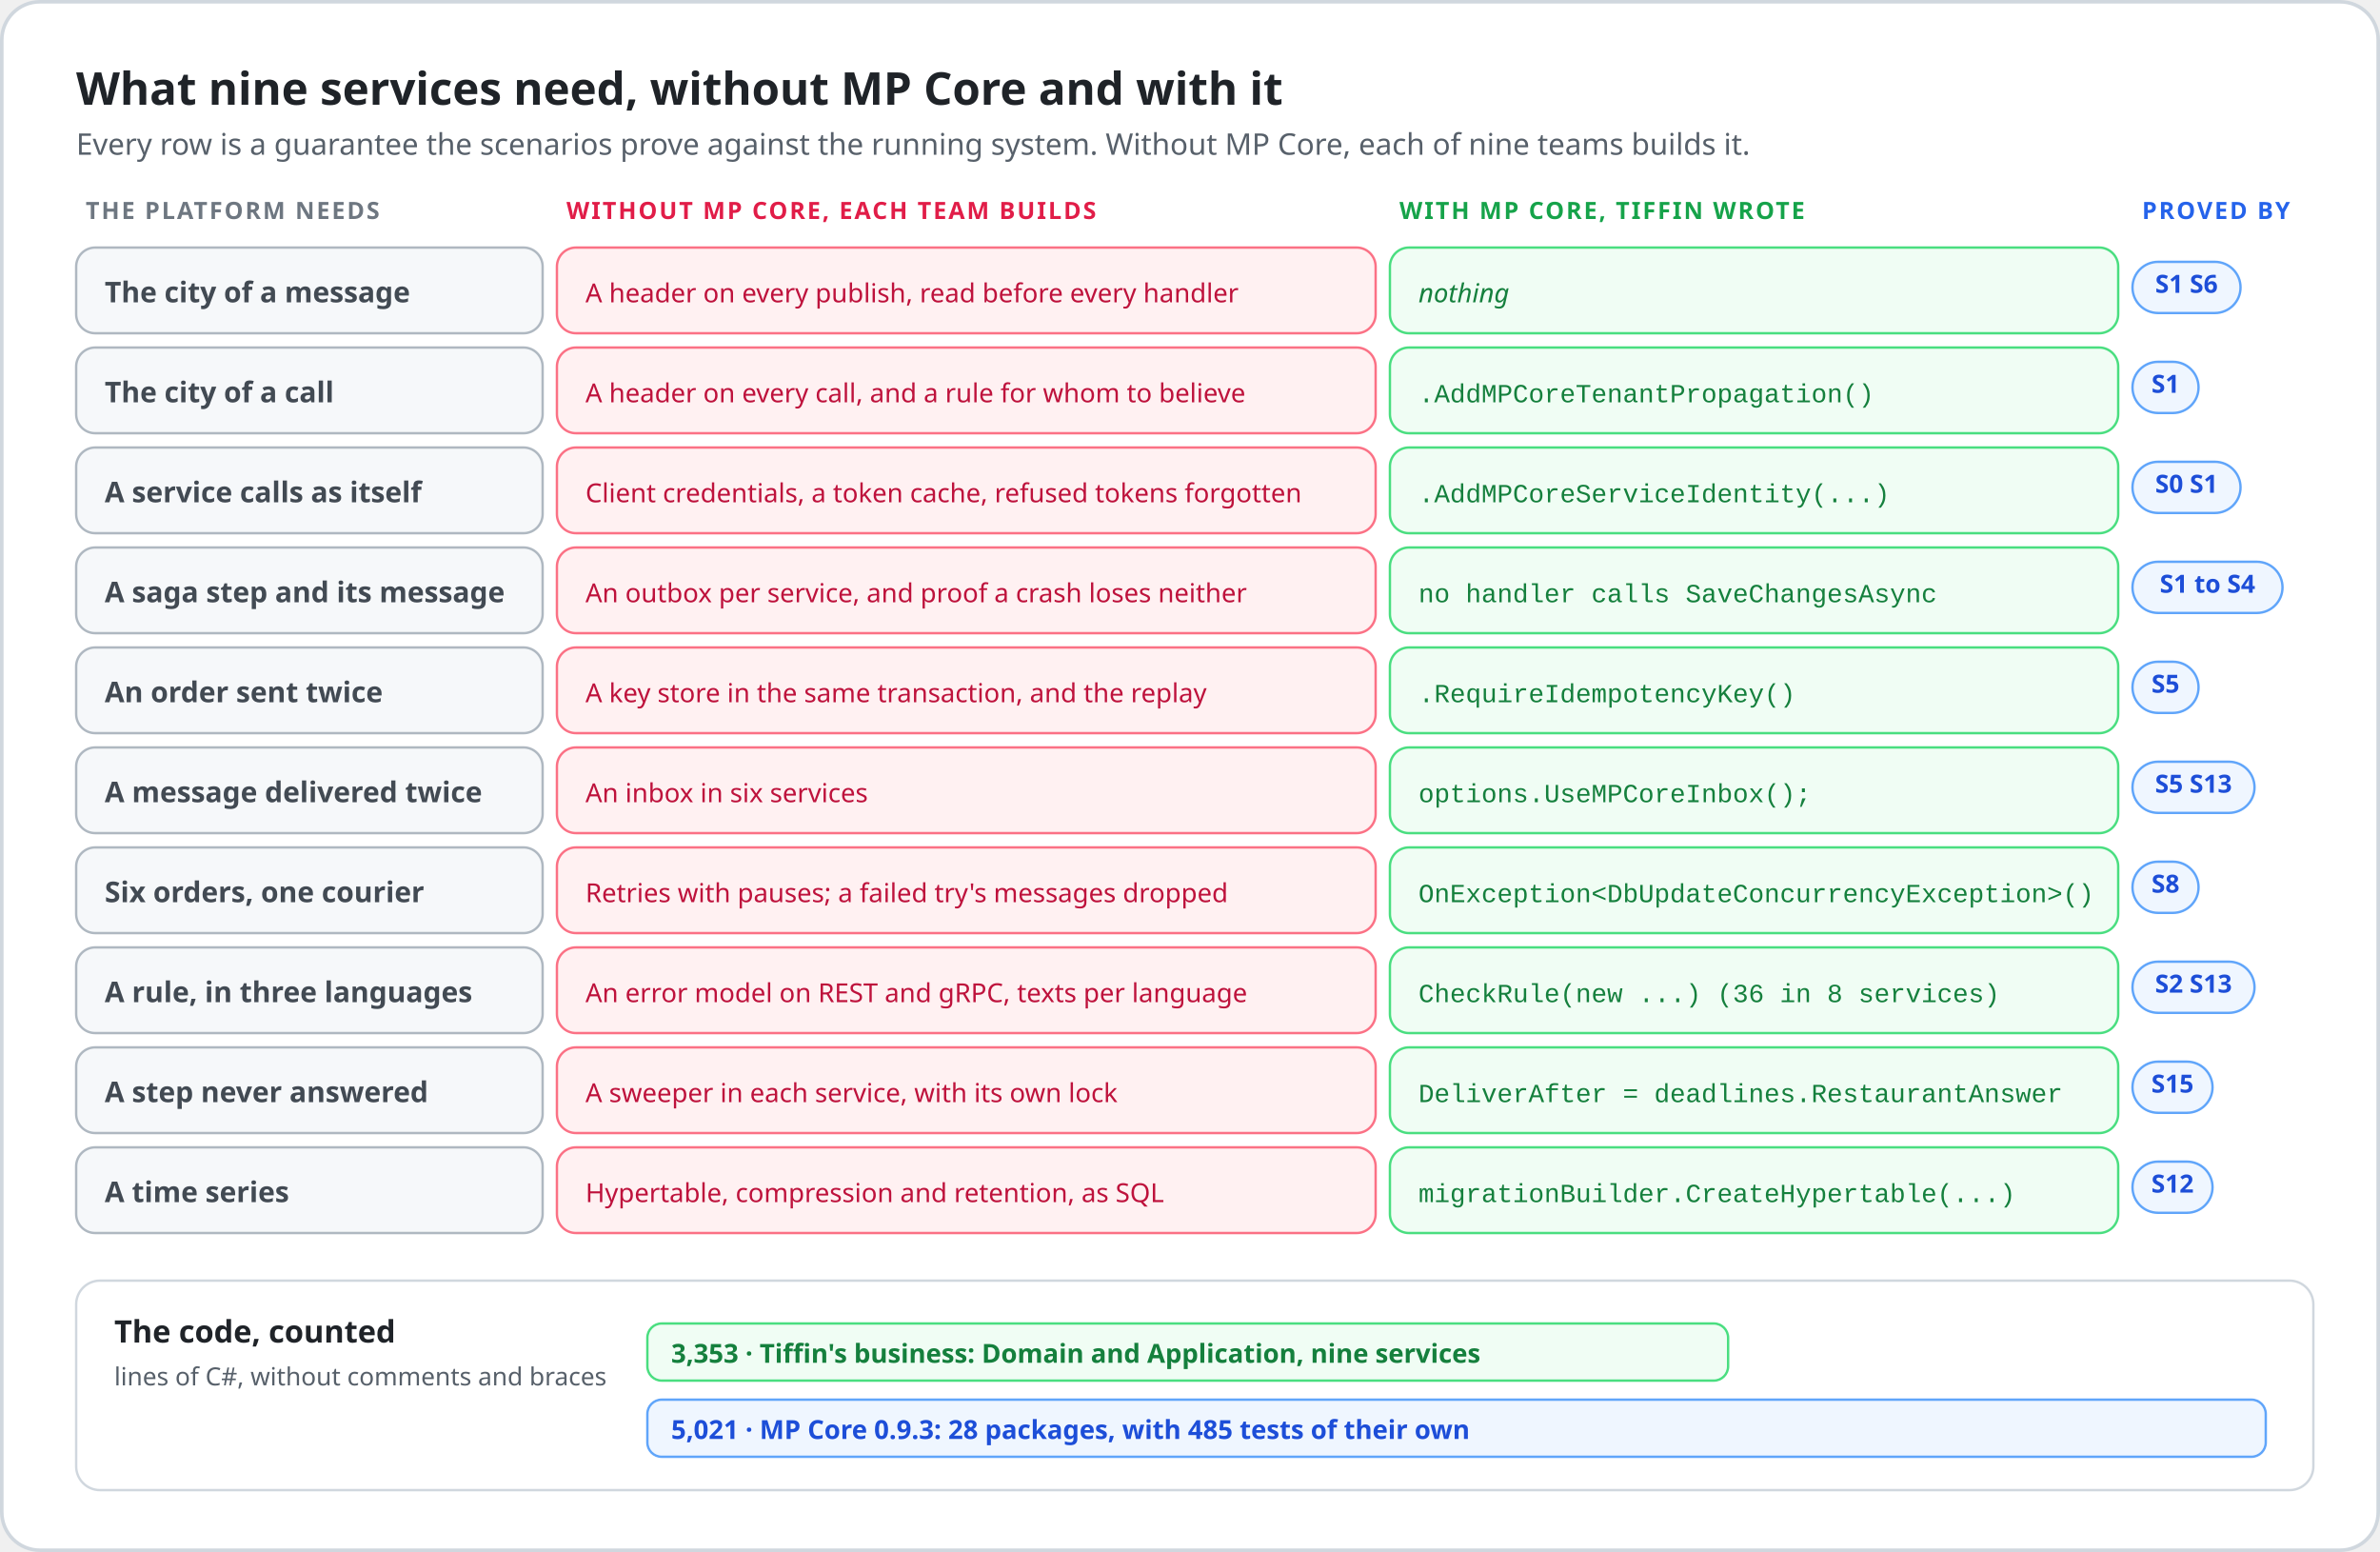
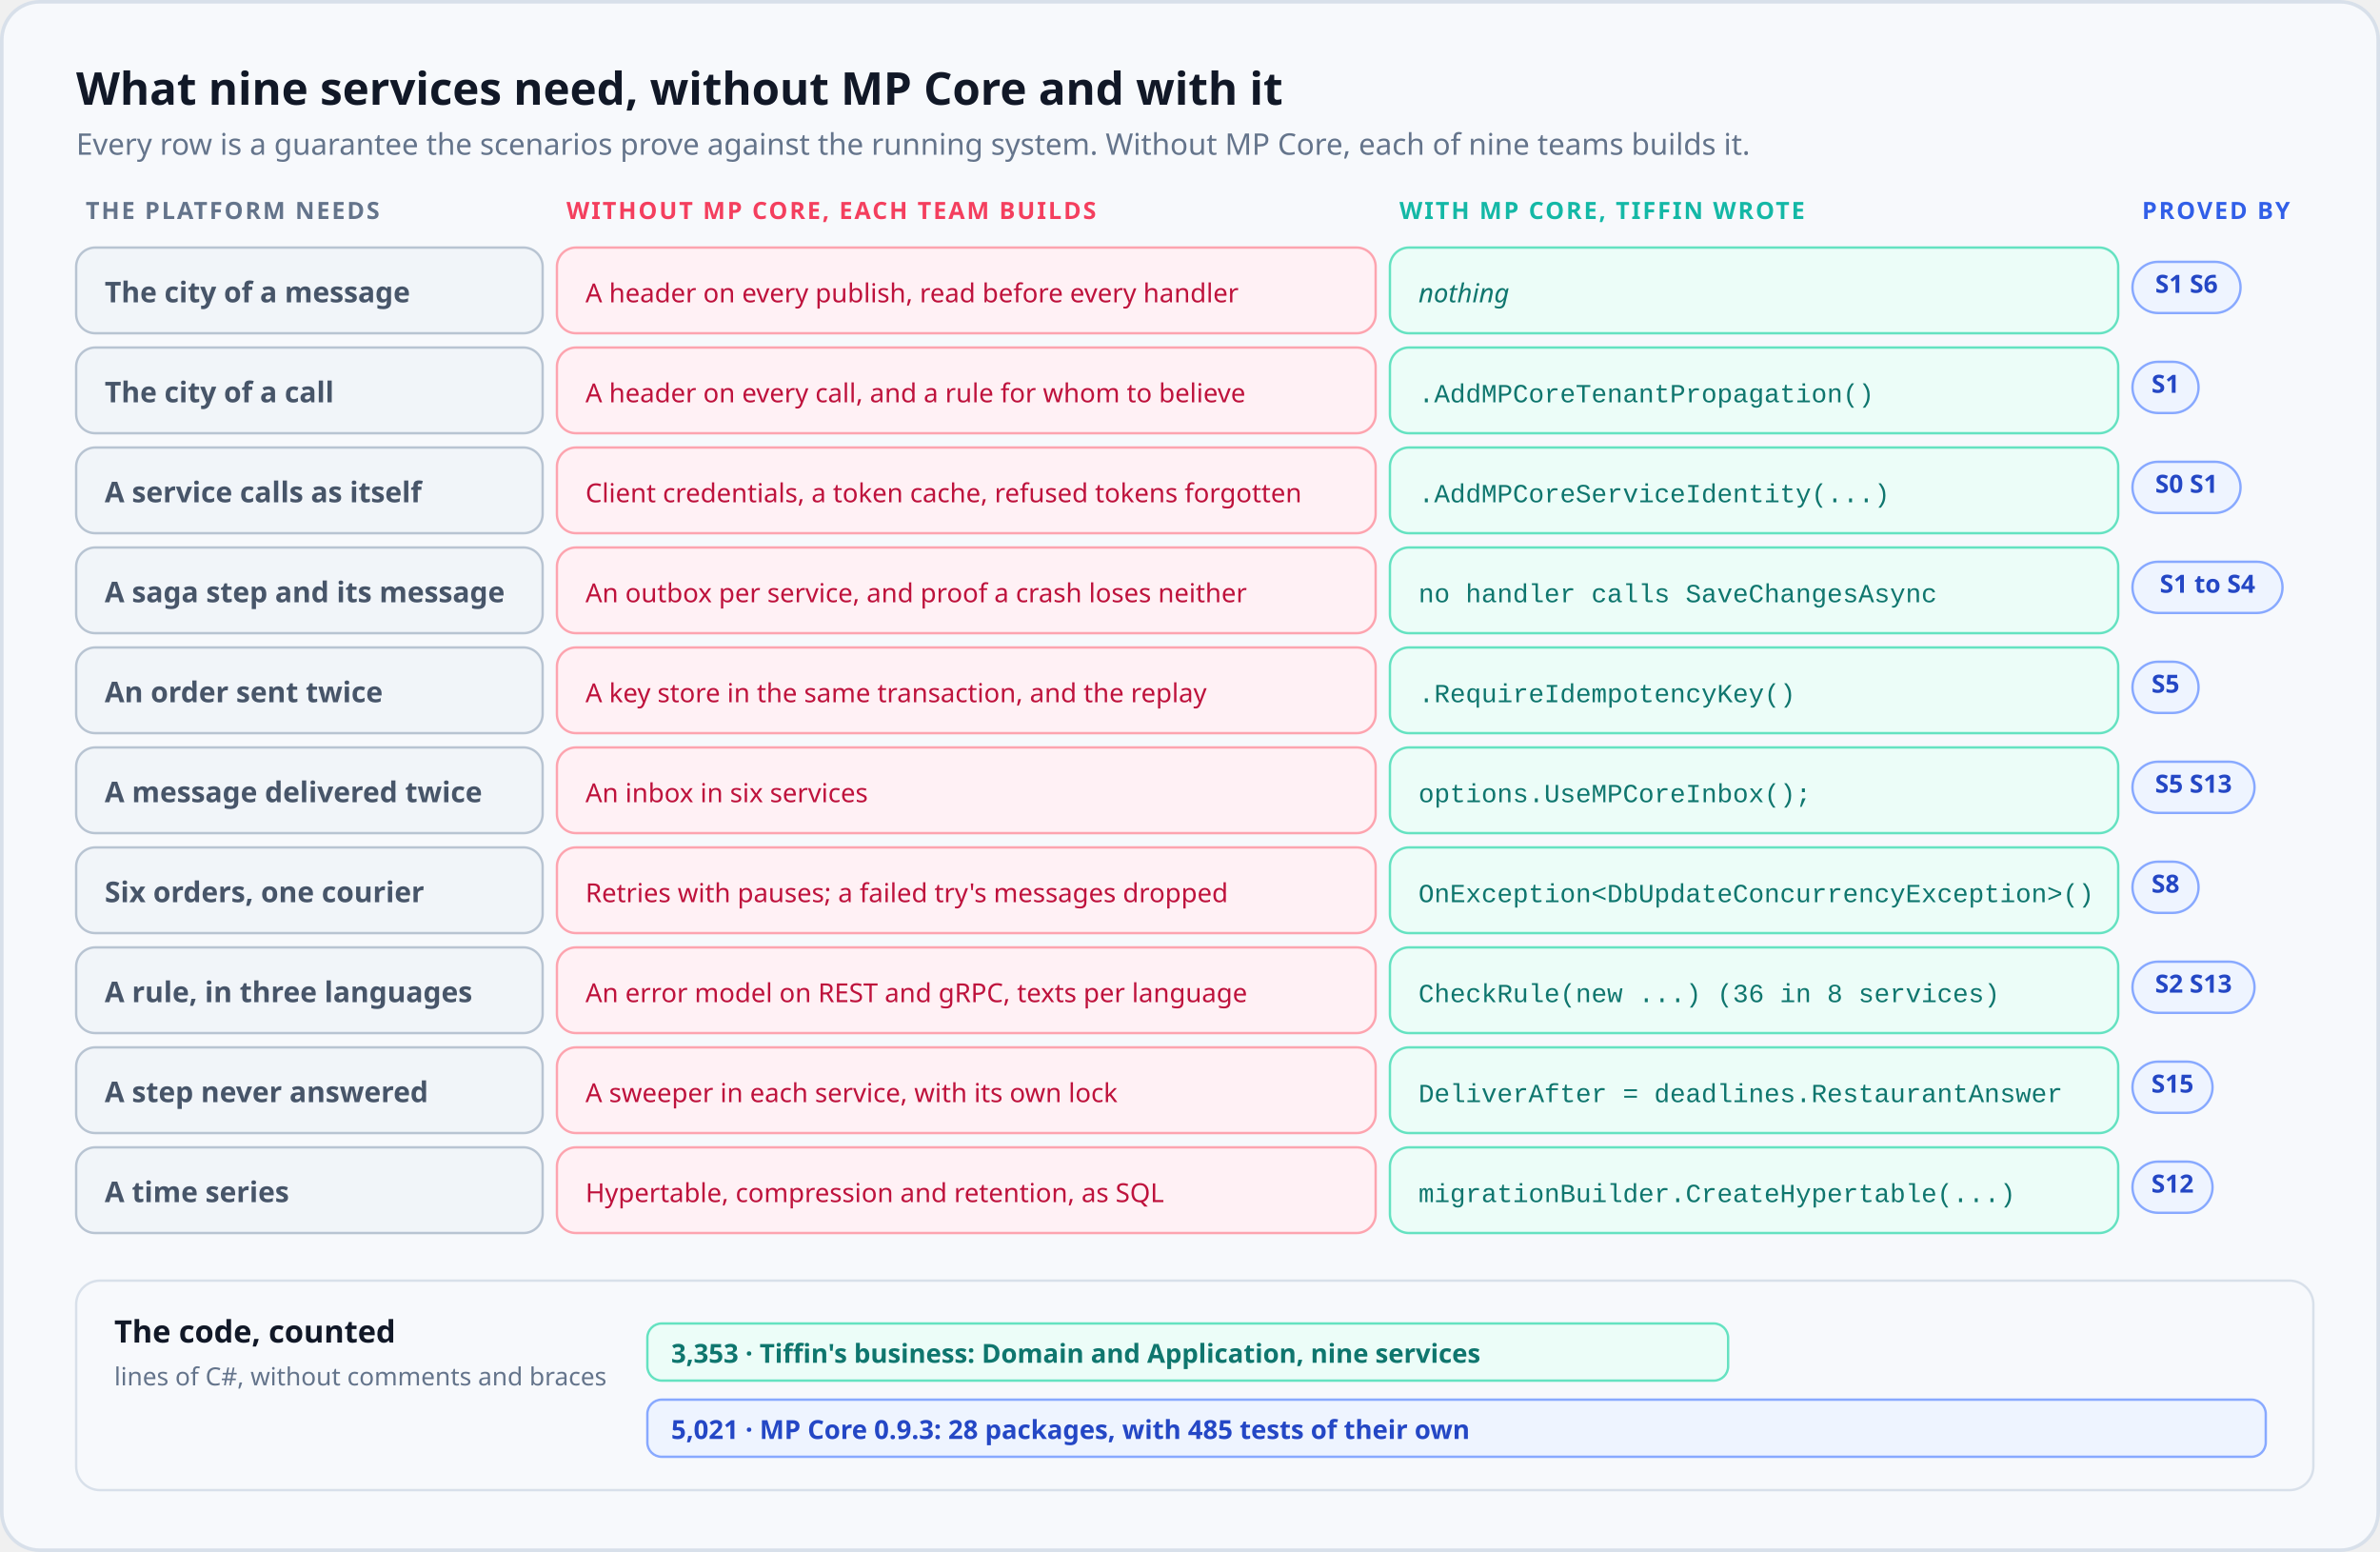
<svg xmlns="http://www.w3.org/2000/svg" viewBox="0 0 1000 652" width="1000" height="652" role="img" aria-label="What nine services need without MP Core and with it: the guarantees, the code Tiffin wrote, and the scenario that proves each">
  <defs>
    <filter id="shadow" x="-10%" y="-10%" width="120%" height="130%">
-       <feDropShadow dx="0" dy="2" stdDeviation="3" flood-color="#1f2328" flood-opacity="0.06" />
+       <feDropShadow dx="0" dy="2" stdDeviation="3" flood-color="#0f172a" flood-opacity="0.07" />
    </filter>
  </defs>
-   <rect x="0.75" y="0.75" width="998.5" height="650.5" rx="16" fill="#ffffff" stroke="#d0d7de" stroke-width="1.5" />
-   <text x="32" y="44" font-family="-apple-system, BlinkMacSystemFont, 'Segoe UI', 'Noto Sans', Helvetica, Arial, sans-serif" font-size="19" font-weight="700" fill="#1f2328" text-anchor="start">What nine services need, without MP Core and with it</text>
-   <text x="32" y="65" font-family="-apple-system, BlinkMacSystemFont, 'Segoe UI', 'Noto Sans', Helvetica, Arial, sans-serif" font-size="12.5" font-weight="400" fill="#57606a" text-anchor="start">Every row is a guarantee the scenarios prove against the running system. Without MP Core, each of nine teams builds it.</text>
-   <text x="36" y="92" font-family="-apple-system, BlinkMacSystemFont, 'Segoe UI', 'Noto Sans', Helvetica, Arial, sans-serif" font-size="10" font-weight="700" fill="#6e7781" text-anchor="start" letter-spacing="0.8">THE PLATFORM NEEDS</text>
-   <text x="238" y="92" font-family="-apple-system, BlinkMacSystemFont, 'Segoe UI', 'Noto Sans', Helvetica, Arial, sans-serif" font-size="10" font-weight="700" fill="#e11d48" text-anchor="start" letter-spacing="0.8">WITHOUT MP CORE, EACH TEAM BUILDS</text>
-   <text x="588" y="92" font-family="-apple-system, BlinkMacSystemFont, 'Segoe UI', 'Noto Sans', Helvetica, Arial, sans-serif" font-size="10" font-weight="700" fill="#16a34a" text-anchor="start" letter-spacing="0.8">WITH MP CORE, TIFFIN WROTE</text>
-   <text x="900" y="92" font-family="-apple-system, BlinkMacSystemFont, 'Segoe UI', 'Noto Sans', Helvetica, Arial, sans-serif" font-size="10" font-weight="700" fill="#2563eb" text-anchor="start" letter-spacing="0.8">PROVED BY</text>
-   <rect x="32" y="104" width="196" height="36" rx="8" fill="#f6f8fa" stroke="#afb8c1" stroke-width="1" />
-   <text x="44" y="127" font-family="-apple-system, BlinkMacSystemFont, 'Segoe UI', 'Noto Sans', Helvetica, Arial, sans-serif" font-size="12" font-weight="700" fill="#424a53" text-anchor="start">The city of a message</text>
-   <rect x="234" y="104" width="344" height="36" rx="8" fill="#fff1f2" stroke="#fb7185" stroke-width="1" />
+   <rect x="0.75" y="0.75" width="998.5" height="650.5" rx="16" fill="#f7f9fc" stroke="#d8e0ea" stroke-width="1.5" />
+   <text x="32" y="44" font-family="-apple-system, BlinkMacSystemFont, 'Segoe UI', 'Noto Sans', Helvetica, Arial, sans-serif" font-size="19" font-weight="700" fill="#111827" text-anchor="start">What nine services need, without MP Core and with it</text>
+   <text x="32" y="65" font-family="-apple-system, BlinkMacSystemFont, 'Segoe UI', 'Noto Sans', Helvetica, Arial, sans-serif" font-size="12.5" font-weight="400" fill="#64748b" text-anchor="start">Every row is a guarantee the scenarios prove against the running system. Without MP Core, each of nine teams builds it.</text>
+   <text x="36" y="92" font-family="-apple-system, BlinkMacSystemFont, 'Segoe UI', 'Noto Sans', Helvetica, Arial, sans-serif" font-size="10" font-weight="700" fill="#64748b" text-anchor="start" letter-spacing="0.8">THE PLATFORM NEEDS</text>
+   <text x="238" y="92" font-family="-apple-system, BlinkMacSystemFont, 'Segoe UI', 'Noto Sans', Helvetica, Arial, sans-serif" font-size="10" font-weight="700" fill="#f43f5e" text-anchor="start" letter-spacing="0.8">WITHOUT MP CORE, EACH TEAM BUILDS</text>
+   <text x="588" y="92" font-family="-apple-system, BlinkMacSystemFont, 'Segoe UI', 'Noto Sans', Helvetica, Arial, sans-serif" font-size="10" font-weight="700" fill="#14b8a6" text-anchor="start" letter-spacing="0.8">WITH MP CORE, TIFFIN WROTE</text>
+   <text x="900" y="92" font-family="-apple-system, BlinkMacSystemFont, 'Segoe UI', 'Noto Sans', Helvetica, Arial, sans-serif" font-size="10" font-weight="700" fill="#315fe8" text-anchor="start" letter-spacing="0.8">PROVED BY</text>
+   <rect x="32" y="104" width="196" height="36" rx="8" fill="#f1f5f9" stroke="#b8c4d2" stroke-width="1" />
+   <text x="44" y="127" font-family="-apple-system, BlinkMacSystemFont, 'Segoe UI', 'Noto Sans', Helvetica, Arial, sans-serif" font-size="12" font-weight="700" fill="#475569" text-anchor="start">The city of a message</text>
+   <rect x="234" y="104" width="344" height="36" rx="8" fill="#fff1f5" stroke="#fda4af" stroke-width="1" />
  <text x="246" y="127" font-family="-apple-system, BlinkMacSystemFont, 'Segoe UI', 'Noto Sans', Helvetica, Arial, sans-serif" font-size="11" font-weight="400" fill="#be123c" text-anchor="start">A header on every publish, read before every handler</text>
-   <rect x="584" y="104" width="306" height="36" rx="8" fill="#f0fdf4" stroke="#4ade80" stroke-width="1" />
-   <text x="596" y="127" font-family="-apple-system, BlinkMacSystemFont, 'Segoe UI', 'Noto Sans', Helvetica, Arial, sans-serif" font-size="11" font-weight="400" fill="#15803d" text-anchor="start" font-style="italic">nothing</text>
-   <rect x="896" y="110" width="45.4" height="21.5" rx="10.75" fill="#eff6ff" stroke="#60a5fa" stroke-width="1" />
-   <text x="918.7" y="123.0" font-family="-apple-system, BlinkMacSystemFont, 'Segoe UI', 'Noto Sans', Helvetica, Arial, sans-serif" font-size="10.5" font-weight="600" fill="#1d4ed8" text-anchor="middle">S1 S6</text>
-   <rect x="32" y="146" width="196" height="36" rx="8" fill="#f6f8fa" stroke="#afb8c1" stroke-width="1" />
-   <text x="44" y="169" font-family="-apple-system, BlinkMacSystemFont, 'Segoe UI', 'Noto Sans', Helvetica, Arial, sans-serif" font-size="12" font-weight="700" fill="#424a53" text-anchor="start">The city of a call</text>
-   <rect x="234" y="146" width="344" height="36" rx="8" fill="#fff1f2" stroke="#fb7185" stroke-width="1" />
+   <rect x="584" y="104" width="306" height="36" rx="8" fill="#ecfdf8" stroke="#65e2c1" stroke-width="1" />
+   <text x="596" y="127" font-family="-apple-system, BlinkMacSystemFont, 'Segoe UI', 'Noto Sans', Helvetica, Arial, sans-serif" font-size="11" font-weight="400" fill="#0f766e" text-anchor="start" font-style="italic">nothing</text>
+   <rect x="896" y="110" width="45.4" height="21.5" rx="10.75" fill="#eef4ff" stroke="#88a9ff" stroke-width="1" />
+   <text x="918.7" y="123.0" font-family="-apple-system, BlinkMacSystemFont, 'Segoe UI', 'Noto Sans', Helvetica, Arial, sans-serif" font-size="10.5" font-weight="600" fill="#2447c5" text-anchor="middle">S1 S6</text>
+   <rect x="32" y="146" width="196" height="36" rx="8" fill="#f1f5f9" stroke="#b8c4d2" stroke-width="1" />
+   <text x="44" y="169" font-family="-apple-system, BlinkMacSystemFont, 'Segoe UI', 'Noto Sans', Helvetica, Arial, sans-serif" font-size="12" font-weight="700" fill="#475569" text-anchor="start">The city of a call</text>
+   <rect x="234" y="146" width="344" height="36" rx="8" fill="#fff1f5" stroke="#fda4af" stroke-width="1" />
  <text x="246" y="169" font-family="-apple-system, BlinkMacSystemFont, 'Segoe UI', 'Noto Sans', Helvetica, Arial, sans-serif" font-size="11" font-weight="400" fill="#be123c" text-anchor="start">A header on every call, and a rule for whom to believe</text>
-   <rect x="584" y="146" width="306" height="36" rx="8" fill="#f0fdf4" stroke="#4ade80" stroke-width="1" />
-   <text x="596" y="169" font-family="ui-monospace, SFMono-Regular, 'SF Mono', Menlo, Consolas, 'Liberation Mono', monospace" font-size="11" font-weight="400" fill="#15803d" text-anchor="start">.AddMPCoreTenantPropagation()</text>
-   <rect x="896" y="152" width="27.76" height="21.5" rx="10.75" fill="#eff6ff" stroke="#60a5fa" stroke-width="1" />
-   <text x="909.88" y="165.0" font-family="-apple-system, BlinkMacSystemFont, 'Segoe UI', 'Noto Sans', Helvetica, Arial, sans-serif" font-size="10.5" font-weight="600" fill="#1d4ed8" text-anchor="middle">S1</text>
-   <rect x="32" y="188" width="196" height="36" rx="8" fill="#f6f8fa" stroke="#afb8c1" stroke-width="1" />
-   <text x="44" y="211" font-family="-apple-system, BlinkMacSystemFont, 'Segoe UI', 'Noto Sans', Helvetica, Arial, sans-serif" font-size="12" font-weight="700" fill="#424a53" text-anchor="start">A service calls as itself</text>
-   <rect x="234" y="188" width="344" height="36" rx="8" fill="#fff1f2" stroke="#fb7185" stroke-width="1" />
+   <rect x="584" y="146" width="306" height="36" rx="8" fill="#ecfdf8" stroke="#65e2c1" stroke-width="1" />
+   <text x="596" y="169" font-family="ui-monospace, SFMono-Regular, 'SF Mono', Menlo, Consolas, 'Liberation Mono', monospace" font-size="11" font-weight="400" fill="#0f766e" text-anchor="start">.AddMPCoreTenantPropagation()</text>
+   <rect x="896" y="152" width="27.76" height="21.5" rx="10.75" fill="#eef4ff" stroke="#88a9ff" stroke-width="1" />
+   <text x="909.88" y="165.0" font-family="-apple-system, BlinkMacSystemFont, 'Segoe UI', 'Noto Sans', Helvetica, Arial, sans-serif" font-size="10.5" font-weight="600" fill="#2447c5" text-anchor="middle">S1</text>
+   <rect x="32" y="188" width="196" height="36" rx="8" fill="#f1f5f9" stroke="#b8c4d2" stroke-width="1" />
+   <text x="44" y="211" font-family="-apple-system, BlinkMacSystemFont, 'Segoe UI', 'Noto Sans', Helvetica, Arial, sans-serif" font-size="12" font-weight="700" fill="#475569" text-anchor="start">A service calls as itself</text>
+   <rect x="234" y="188" width="344" height="36" rx="8" fill="#fff1f5" stroke="#fda4af" stroke-width="1" />
  <text x="246" y="211" font-family="-apple-system, BlinkMacSystemFont, 'Segoe UI', 'Noto Sans', Helvetica, Arial, sans-serif" font-size="11" font-weight="400" fill="#be123c" text-anchor="start">Client credentials, a token cache, refused tokens forgotten</text>
-   <rect x="584" y="188" width="306" height="36" rx="8" fill="#f0fdf4" stroke="#4ade80" stroke-width="1" />
-   <text x="596" y="211" font-family="ui-monospace, SFMono-Regular, 'SF Mono', Menlo, Consolas, 'Liberation Mono', monospace" font-size="11" font-weight="400" fill="#15803d" text-anchor="start">.AddMPCoreServiceIdentity(...)</text>
-   <rect x="896" y="194" width="45.4" height="21.5" rx="10.75" fill="#eff6ff" stroke="#60a5fa" stroke-width="1" />
-   <text x="918.7" y="207.0" font-family="-apple-system, BlinkMacSystemFont, 'Segoe UI', 'Noto Sans', Helvetica, Arial, sans-serif" font-size="10.5" font-weight="600" fill="#1d4ed8" text-anchor="middle">S0 S1</text>
-   <rect x="32" y="230" width="196" height="36" rx="8" fill="#f6f8fa" stroke="#afb8c1" stroke-width="1" />
-   <text x="44" y="253" font-family="-apple-system, BlinkMacSystemFont, 'Segoe UI', 'Noto Sans', Helvetica, Arial, sans-serif" font-size="12" font-weight="700" fill="#424a53" text-anchor="start">A saga step and its message</text>
-   <rect x="234" y="230" width="344" height="36" rx="8" fill="#fff1f2" stroke="#fb7185" stroke-width="1" />
+   <rect x="584" y="188" width="306" height="36" rx="8" fill="#ecfdf8" stroke="#65e2c1" stroke-width="1" />
+   <text x="596" y="211" font-family="ui-monospace, SFMono-Regular, 'SF Mono', Menlo, Consolas, 'Liberation Mono', monospace" font-size="11" font-weight="400" fill="#0f766e" text-anchor="start">.AddMPCoreServiceIdentity(...)</text>
+   <rect x="896" y="194" width="45.4" height="21.5" rx="10.75" fill="#eef4ff" stroke="#88a9ff" stroke-width="1" />
+   <text x="918.7" y="207.0" font-family="-apple-system, BlinkMacSystemFont, 'Segoe UI', 'Noto Sans', Helvetica, Arial, sans-serif" font-size="10.5" font-weight="600" fill="#2447c5" text-anchor="middle">S0 S1</text>
+   <rect x="32" y="230" width="196" height="36" rx="8" fill="#f1f5f9" stroke="#b8c4d2" stroke-width="1" />
+   <text x="44" y="253" font-family="-apple-system, BlinkMacSystemFont, 'Segoe UI', 'Noto Sans', Helvetica, Arial, sans-serif" font-size="12" font-weight="700" fill="#475569" text-anchor="start">A saga step and its message</text>
+   <rect x="234" y="230" width="344" height="36" rx="8" fill="#fff1f5" stroke="#fda4af" stroke-width="1" />
  <text x="246" y="253" font-family="-apple-system, BlinkMacSystemFont, 'Segoe UI', 'Noto Sans', Helvetica, Arial, sans-serif" font-size="11" font-weight="400" fill="#be123c" text-anchor="start">An outbox per service, and proof a crash loses neither</text>
-   <rect x="584" y="230" width="306" height="36" rx="8" fill="#f0fdf4" stroke="#4ade80" stroke-width="1" />
-   <text x="596" y="253" font-family="ui-monospace, SFMono-Regular, 'SF Mono', Menlo, Consolas, 'Liberation Mono', monospace" font-size="11" font-weight="400" fill="#15803d" text-anchor="start">no handler calls SaveChangesAsync</text>
-   <rect x="896" y="236" width="63.04" height="21.5" rx="10.75" fill="#eff6ff" stroke="#60a5fa" stroke-width="1" />
-   <text x="927.52" y="249.0" font-family="-apple-system, BlinkMacSystemFont, 'Segoe UI', 'Noto Sans', Helvetica, Arial, sans-serif" font-size="10.5" font-weight="600" fill="#1d4ed8" text-anchor="middle">S1 to S4</text>
-   <rect x="32" y="272" width="196" height="36" rx="8" fill="#f6f8fa" stroke="#afb8c1" stroke-width="1" />
-   <text x="44" y="295" font-family="-apple-system, BlinkMacSystemFont, 'Segoe UI', 'Noto Sans', Helvetica, Arial, sans-serif" font-size="12" font-weight="700" fill="#424a53" text-anchor="start">An order sent twice</text>
-   <rect x="234" y="272" width="344" height="36" rx="8" fill="#fff1f2" stroke="#fb7185" stroke-width="1" />
+   <rect x="584" y="230" width="306" height="36" rx="8" fill="#ecfdf8" stroke="#65e2c1" stroke-width="1" />
+   <text x="596" y="253" font-family="ui-monospace, SFMono-Regular, 'SF Mono', Menlo, Consolas, 'Liberation Mono', monospace" font-size="11" font-weight="400" fill="#0f766e" text-anchor="start">no handler calls SaveChangesAsync</text>
+   <rect x="896" y="236" width="63.04" height="21.5" rx="10.75" fill="#eef4ff" stroke="#88a9ff" stroke-width="1" />
+   <text x="927.52" y="249.0" font-family="-apple-system, BlinkMacSystemFont, 'Segoe UI', 'Noto Sans', Helvetica, Arial, sans-serif" font-size="10.5" font-weight="600" fill="#2447c5" text-anchor="middle">S1 to S4</text>
+   <rect x="32" y="272" width="196" height="36" rx="8" fill="#f1f5f9" stroke="#b8c4d2" stroke-width="1" />
+   <text x="44" y="295" font-family="-apple-system, BlinkMacSystemFont, 'Segoe UI', 'Noto Sans', Helvetica, Arial, sans-serif" font-size="12" font-weight="700" fill="#475569" text-anchor="start">An order sent twice</text>
+   <rect x="234" y="272" width="344" height="36" rx="8" fill="#fff1f5" stroke="#fda4af" stroke-width="1" />
  <text x="246" y="295" font-family="-apple-system, BlinkMacSystemFont, 'Segoe UI', 'Noto Sans', Helvetica, Arial, sans-serif" font-size="11" font-weight="400" fill="#be123c" text-anchor="start">A key store in the same transaction, and the replay</text>
-   <rect x="584" y="272" width="306" height="36" rx="8" fill="#f0fdf4" stroke="#4ade80" stroke-width="1" />
-   <text x="596" y="295" font-family="ui-monospace, SFMono-Regular, 'SF Mono', Menlo, Consolas, 'Liberation Mono', monospace" font-size="11" font-weight="400" fill="#15803d" text-anchor="start">.RequireIdempotencyKey()</text>
-   <rect x="896" y="278" width="27.76" height="21.5" rx="10.75" fill="#eff6ff" stroke="#60a5fa" stroke-width="1" />
-   <text x="909.88" y="291.0" font-family="-apple-system, BlinkMacSystemFont, 'Segoe UI', 'Noto Sans', Helvetica, Arial, sans-serif" font-size="10.5" font-weight="600" fill="#1d4ed8" text-anchor="middle">S5</text>
-   <rect x="32" y="314" width="196" height="36" rx="8" fill="#f6f8fa" stroke="#afb8c1" stroke-width="1" />
-   <text x="44" y="337" font-family="-apple-system, BlinkMacSystemFont, 'Segoe UI', 'Noto Sans', Helvetica, Arial, sans-serif" font-size="12" font-weight="700" fill="#424a53" text-anchor="start">A message delivered twice</text>
-   <rect x="234" y="314" width="344" height="36" rx="8" fill="#fff1f2" stroke="#fb7185" stroke-width="1" />
+   <rect x="584" y="272" width="306" height="36" rx="8" fill="#ecfdf8" stroke="#65e2c1" stroke-width="1" />
+   <text x="596" y="295" font-family="ui-monospace, SFMono-Regular, 'SF Mono', Menlo, Consolas, 'Liberation Mono', monospace" font-size="11" font-weight="400" fill="#0f766e" text-anchor="start">.RequireIdempotencyKey()</text>
+   <rect x="896" y="278" width="27.76" height="21.5" rx="10.75" fill="#eef4ff" stroke="#88a9ff" stroke-width="1" />
+   <text x="909.88" y="291.0" font-family="-apple-system, BlinkMacSystemFont, 'Segoe UI', 'Noto Sans', Helvetica, Arial, sans-serif" font-size="10.5" font-weight="600" fill="#2447c5" text-anchor="middle">S5</text>
+   <rect x="32" y="314" width="196" height="36" rx="8" fill="#f1f5f9" stroke="#b8c4d2" stroke-width="1" />
+   <text x="44" y="337" font-family="-apple-system, BlinkMacSystemFont, 'Segoe UI', 'Noto Sans', Helvetica, Arial, sans-serif" font-size="12" font-weight="700" fill="#475569" text-anchor="start">A message delivered twice</text>
+   <rect x="234" y="314" width="344" height="36" rx="8" fill="#fff1f5" stroke="#fda4af" stroke-width="1" />
  <text x="246" y="337" font-family="-apple-system, BlinkMacSystemFont, 'Segoe UI', 'Noto Sans', Helvetica, Arial, sans-serif" font-size="11" font-weight="400" fill="#be123c" text-anchor="start">An inbox in six services</text>
-   <rect x="584" y="314" width="306" height="36" rx="8" fill="#f0fdf4" stroke="#4ade80" stroke-width="1" />
-   <text x="596" y="337" font-family="ui-monospace, SFMono-Regular, 'SF Mono', Menlo, Consolas, 'Liberation Mono', monospace" font-size="11" font-weight="400" fill="#15803d" text-anchor="start">options.UseMPCoreInbox();</text>
-   <rect x="896" y="320" width="51.28" height="21.5" rx="10.75" fill="#eff6ff" stroke="#60a5fa" stroke-width="1" />
-   <text x="921.64" y="333.0" font-family="-apple-system, BlinkMacSystemFont, 'Segoe UI', 'Noto Sans', Helvetica, Arial, sans-serif" font-size="10.5" font-weight="600" fill="#1d4ed8" text-anchor="middle">S5 S13</text>
-   <rect x="32" y="356" width="196" height="36" rx="8" fill="#f6f8fa" stroke="#afb8c1" stroke-width="1" />
-   <text x="44" y="379" font-family="-apple-system, BlinkMacSystemFont, 'Segoe UI', 'Noto Sans', Helvetica, Arial, sans-serif" font-size="12" font-weight="700" fill="#424a53" text-anchor="start">Six orders, one courier</text>
-   <rect x="234" y="356" width="344" height="36" rx="8" fill="#fff1f2" stroke="#fb7185" stroke-width="1" />
+   <rect x="584" y="314" width="306" height="36" rx="8" fill="#ecfdf8" stroke="#65e2c1" stroke-width="1" />
+   <text x="596" y="337" font-family="ui-monospace, SFMono-Regular, 'SF Mono', Menlo, Consolas, 'Liberation Mono', monospace" font-size="11" font-weight="400" fill="#0f766e" text-anchor="start">options.UseMPCoreInbox();</text>
+   <rect x="896" y="320" width="51.28" height="21.5" rx="10.75" fill="#eef4ff" stroke="#88a9ff" stroke-width="1" />
+   <text x="921.64" y="333.0" font-family="-apple-system, BlinkMacSystemFont, 'Segoe UI', 'Noto Sans', Helvetica, Arial, sans-serif" font-size="10.5" font-weight="600" fill="#2447c5" text-anchor="middle">S5 S13</text>
+   <rect x="32" y="356" width="196" height="36" rx="8" fill="#f1f5f9" stroke="#b8c4d2" stroke-width="1" />
+   <text x="44" y="379" font-family="-apple-system, BlinkMacSystemFont, 'Segoe UI', 'Noto Sans', Helvetica, Arial, sans-serif" font-size="12" font-weight="700" fill="#475569" text-anchor="start">Six orders, one courier</text>
+   <rect x="234" y="356" width="344" height="36" rx="8" fill="#fff1f5" stroke="#fda4af" stroke-width="1" />
  <text x="246" y="379" font-family="-apple-system, BlinkMacSystemFont, 'Segoe UI', 'Noto Sans', Helvetica, Arial, sans-serif" font-size="11" font-weight="400" fill="#be123c" text-anchor="start">Retries with pauses; a failed try's messages dropped</text>
-   <rect x="584" y="356" width="306" height="36" rx="8" fill="#f0fdf4" stroke="#4ade80" stroke-width="1" />
-   <text x="596" y="379" font-family="ui-monospace, SFMono-Regular, 'SF Mono', Menlo, Consolas, 'Liberation Mono', monospace" font-size="11" font-weight="400" fill="#15803d" text-anchor="start">OnException&lt;DbUpdateConcurrencyException&gt;()</text>
-   <rect x="896" y="362" width="27.76" height="21.5" rx="10.75" fill="#eff6ff" stroke="#60a5fa" stroke-width="1" />
-   <text x="909.88" y="375.0" font-family="-apple-system, BlinkMacSystemFont, 'Segoe UI', 'Noto Sans', Helvetica, Arial, sans-serif" font-size="10.5" font-weight="600" fill="#1d4ed8" text-anchor="middle">S8</text>
-   <rect x="32" y="398" width="196" height="36" rx="8" fill="#f6f8fa" stroke="#afb8c1" stroke-width="1" />
-   <text x="44" y="421" font-family="-apple-system, BlinkMacSystemFont, 'Segoe UI', 'Noto Sans', Helvetica, Arial, sans-serif" font-size="12" font-weight="700" fill="#424a53" text-anchor="start">A rule, in three languages</text>
-   <rect x="234" y="398" width="344" height="36" rx="8" fill="#fff1f2" stroke="#fb7185" stroke-width="1" />
+   <rect x="584" y="356" width="306" height="36" rx="8" fill="#ecfdf8" stroke="#65e2c1" stroke-width="1" />
+   <text x="596" y="379" font-family="ui-monospace, SFMono-Regular, 'SF Mono', Menlo, Consolas, 'Liberation Mono', monospace" font-size="11" font-weight="400" fill="#0f766e" text-anchor="start">OnException&lt;DbUpdateConcurrencyException&gt;()</text>
+   <rect x="896" y="362" width="27.76" height="21.5" rx="10.75" fill="#eef4ff" stroke="#88a9ff" stroke-width="1" />
+   <text x="909.88" y="375.0" font-family="-apple-system, BlinkMacSystemFont, 'Segoe UI', 'Noto Sans', Helvetica, Arial, sans-serif" font-size="10.5" font-weight="600" fill="#2447c5" text-anchor="middle">S8</text>
+   <rect x="32" y="398" width="196" height="36" rx="8" fill="#f1f5f9" stroke="#b8c4d2" stroke-width="1" />
+   <text x="44" y="421" font-family="-apple-system, BlinkMacSystemFont, 'Segoe UI', 'Noto Sans', Helvetica, Arial, sans-serif" font-size="12" font-weight="700" fill="#475569" text-anchor="start">A rule, in three languages</text>
+   <rect x="234" y="398" width="344" height="36" rx="8" fill="#fff1f5" stroke="#fda4af" stroke-width="1" />
  <text x="246" y="421" font-family="-apple-system, BlinkMacSystemFont, 'Segoe UI', 'Noto Sans', Helvetica, Arial, sans-serif" font-size="11" font-weight="400" fill="#be123c" text-anchor="start">An error model on REST and gRPC, texts per language</text>
-   <rect x="584" y="398" width="306" height="36" rx="8" fill="#f0fdf4" stroke="#4ade80" stroke-width="1" />
-   <text x="596" y="421" font-family="ui-monospace, SFMono-Regular, 'SF Mono', Menlo, Consolas, 'Liberation Mono', monospace" font-size="11" font-weight="400" fill="#15803d" text-anchor="start">CheckRule(new ...)  (36 in 8 services)</text>
-   <rect x="896" y="404" width="51.28" height="21.5" rx="10.75" fill="#eff6ff" stroke="#60a5fa" stroke-width="1" />
-   <text x="921.64" y="417.0" font-family="-apple-system, BlinkMacSystemFont, 'Segoe UI', 'Noto Sans', Helvetica, Arial, sans-serif" font-size="10.5" font-weight="600" fill="#1d4ed8" text-anchor="middle">S2 S13</text>
-   <rect x="32" y="440" width="196" height="36" rx="8" fill="#f6f8fa" stroke="#afb8c1" stroke-width="1" />
-   <text x="44" y="463" font-family="-apple-system, BlinkMacSystemFont, 'Segoe UI', 'Noto Sans', Helvetica, Arial, sans-serif" font-size="12" font-weight="700" fill="#424a53" text-anchor="start">A step never answered</text>
-   <rect x="234" y="440" width="344" height="36" rx="8" fill="#fff1f2" stroke="#fb7185" stroke-width="1" />
+   <rect x="584" y="398" width="306" height="36" rx="8" fill="#ecfdf8" stroke="#65e2c1" stroke-width="1" />
+   <text x="596" y="421" font-family="ui-monospace, SFMono-Regular, 'SF Mono', Menlo, Consolas, 'Liberation Mono', monospace" font-size="11" font-weight="400" fill="#0f766e" text-anchor="start">CheckRule(new ...)  (36 in 8 services)</text>
+   <rect x="896" y="404" width="51.28" height="21.5" rx="10.75" fill="#eef4ff" stroke="#88a9ff" stroke-width="1" />
+   <text x="921.64" y="417.0" font-family="-apple-system, BlinkMacSystemFont, 'Segoe UI', 'Noto Sans', Helvetica, Arial, sans-serif" font-size="10.5" font-weight="600" fill="#2447c5" text-anchor="middle">S2 S13</text>
+   <rect x="32" y="440" width="196" height="36" rx="8" fill="#f1f5f9" stroke="#b8c4d2" stroke-width="1" />
+   <text x="44" y="463" font-family="-apple-system, BlinkMacSystemFont, 'Segoe UI', 'Noto Sans', Helvetica, Arial, sans-serif" font-size="12" font-weight="700" fill="#475569" text-anchor="start">A step never answered</text>
+   <rect x="234" y="440" width="344" height="36" rx="8" fill="#fff1f5" stroke="#fda4af" stroke-width="1" />
  <text x="246" y="463" font-family="-apple-system, BlinkMacSystemFont, 'Segoe UI', 'Noto Sans', Helvetica, Arial, sans-serif" font-size="11" font-weight="400" fill="#be123c" text-anchor="start">A sweeper in each service, with its own lock</text>
-   <rect x="584" y="440" width="306" height="36" rx="8" fill="#f0fdf4" stroke="#4ade80" stroke-width="1" />
-   <text x="596" y="463" font-family="ui-monospace, SFMono-Regular, 'SF Mono', Menlo, Consolas, 'Liberation Mono', monospace" font-size="11" font-weight="400" fill="#15803d" text-anchor="start">DeliverAfter = deadlines.RestaurantAnswer</text>
-   <rect x="896" y="446" width="33.64" height="21.5" rx="10.75" fill="#eff6ff" stroke="#60a5fa" stroke-width="1" />
-   <text x="912.82" y="459.0" font-family="-apple-system, BlinkMacSystemFont, 'Segoe UI', 'Noto Sans', Helvetica, Arial, sans-serif" font-size="10.5" font-weight="600" fill="#1d4ed8" text-anchor="middle">S15</text>
-   <rect x="32" y="482" width="196" height="36" rx="8" fill="#f6f8fa" stroke="#afb8c1" stroke-width="1" />
-   <text x="44" y="505" font-family="-apple-system, BlinkMacSystemFont, 'Segoe UI', 'Noto Sans', Helvetica, Arial, sans-serif" font-size="12" font-weight="700" fill="#424a53" text-anchor="start">A time series</text>
-   <rect x="234" y="482" width="344" height="36" rx="8" fill="#fff1f2" stroke="#fb7185" stroke-width="1" />
+   <rect x="584" y="440" width="306" height="36" rx="8" fill="#ecfdf8" stroke="#65e2c1" stroke-width="1" />
+   <text x="596" y="463" font-family="ui-monospace, SFMono-Regular, 'SF Mono', Menlo, Consolas, 'Liberation Mono', monospace" font-size="11" font-weight="400" fill="#0f766e" text-anchor="start">DeliverAfter = deadlines.RestaurantAnswer</text>
+   <rect x="896" y="446" width="33.64" height="21.5" rx="10.75" fill="#eef4ff" stroke="#88a9ff" stroke-width="1" />
+   <text x="912.82" y="459.0" font-family="-apple-system, BlinkMacSystemFont, 'Segoe UI', 'Noto Sans', Helvetica, Arial, sans-serif" font-size="10.5" font-weight="600" fill="#2447c5" text-anchor="middle">S15</text>
+   <rect x="32" y="482" width="196" height="36" rx="8" fill="#f1f5f9" stroke="#b8c4d2" stroke-width="1" />
+   <text x="44" y="505" font-family="-apple-system, BlinkMacSystemFont, 'Segoe UI', 'Noto Sans', Helvetica, Arial, sans-serif" font-size="12" font-weight="700" fill="#475569" text-anchor="start">A time series</text>
+   <rect x="234" y="482" width="344" height="36" rx="8" fill="#fff1f5" stroke="#fda4af" stroke-width="1" />
  <text x="246" y="505" font-family="-apple-system, BlinkMacSystemFont, 'Segoe UI', 'Noto Sans', Helvetica, Arial, sans-serif" font-size="11" font-weight="400" fill="#be123c" text-anchor="start">Hypertable, compression and retention, as SQL</text>
-   <rect x="584" y="482" width="306" height="36" rx="8" fill="#f0fdf4" stroke="#4ade80" stroke-width="1" />
-   <text x="596" y="505" font-family="ui-monospace, SFMono-Regular, 'SF Mono', Menlo, Consolas, 'Liberation Mono', monospace" font-size="11" font-weight="400" fill="#15803d" text-anchor="start">migrationBuilder.CreateHypertable(...)</text>
-   <rect x="896" y="488" width="33.64" height="21.5" rx="10.75" fill="#eff6ff" stroke="#60a5fa" stroke-width="1" />
-   <text x="912.82" y="501.0" font-family="-apple-system, BlinkMacSystemFont, 'Segoe UI', 'Noto Sans', Helvetica, Arial, sans-serif" font-size="10.5" font-weight="600" fill="#1d4ed8" text-anchor="middle">S12</text>
-   <rect x="32" y="538" width="940" height="88" rx="10" fill="#ffffff" stroke="#d0d7de" stroke-width="1" />
-   <text x="48" y="564" font-family="-apple-system, BlinkMacSystemFont, 'Segoe UI', 'Noto Sans', Helvetica, Arial, sans-serif" font-size="13" font-weight="700" fill="#1f2328" text-anchor="start">The code, counted</text>
-   <text x="48" y="582" font-family="-apple-system, BlinkMacSystemFont, 'Segoe UI', 'Noto Sans', Helvetica, Arial, sans-serif" font-size="10.5" font-weight="400" fill="#57606a" text-anchor="start">lines of C#, without comments and braces</text>
-   <rect x="272" y="556" width="454.101" height="24" rx="6" fill="#f0fdf4" stroke="#4ade80" stroke-width="1" />
-   <text x="282" y="572.5" font-family="-apple-system, BlinkMacSystemFont, 'Segoe UI', 'Noto Sans', Helvetica, Arial, sans-serif" font-size="11" font-weight="600" fill="#15803d" text-anchor="start">3,353  ·  Tiffin's business: Domain and Application, nine services</text>
-   <rect x="272" y="588" width="680.0" height="24" rx="6" fill="#eff6ff" stroke="#60a5fa" stroke-width="1" />
-   <text x="282" y="604.5" font-family="-apple-system, BlinkMacSystemFont, 'Segoe UI', 'Noto Sans', Helvetica, Arial, sans-serif" font-size="11" font-weight="600" fill="#1d4ed8" text-anchor="start">5,021  ·  MP Core 0.9.3: 28 packages, with 485 tests of their own</text>
+   <rect x="584" y="482" width="306" height="36" rx="8" fill="#ecfdf8" stroke="#65e2c1" stroke-width="1" />
+   <text x="596" y="505" font-family="ui-monospace, SFMono-Regular, 'SF Mono', Menlo, Consolas, 'Liberation Mono', monospace" font-size="11" font-weight="400" fill="#0f766e" text-anchor="start">migrationBuilder.CreateHypertable(...)</text>
+   <rect x="896" y="488" width="33.64" height="21.5" rx="10.75" fill="#eef4ff" stroke="#88a9ff" stroke-width="1" />
+   <text x="912.82" y="501.0" font-family="-apple-system, BlinkMacSystemFont, 'Segoe UI', 'Noto Sans', Helvetica, Arial, sans-serif" font-size="10.5" font-weight="600" fill="#2447c5" text-anchor="middle">S12</text>
+   <rect x="32" y="538" width="940" height="88" rx="10" fill="#f7f9fc" stroke="#d8e0ea" stroke-width="1" />
+   <text x="48" y="564" font-family="-apple-system, BlinkMacSystemFont, 'Segoe UI', 'Noto Sans', Helvetica, Arial, sans-serif" font-size="13" font-weight="700" fill="#111827" text-anchor="start">The code, counted</text>
+   <text x="48" y="582" font-family="-apple-system, BlinkMacSystemFont, 'Segoe UI', 'Noto Sans', Helvetica, Arial, sans-serif" font-size="10.5" font-weight="400" fill="#64748b" text-anchor="start">lines of C#, without comments and braces</text>
+   <rect x="272" y="556" width="454.101" height="24" rx="6" fill="#ecfdf8" stroke="#65e2c1" stroke-width="1" />
+   <text x="282" y="572.5" font-family="-apple-system, BlinkMacSystemFont, 'Segoe UI', 'Noto Sans', Helvetica, Arial, sans-serif" font-size="11" font-weight="600" fill="#0f766e" text-anchor="start">3,353  ·  Tiffin's business: Domain and Application, nine services</text>
+   <rect x="272" y="588" width="680.0" height="24" rx="6" fill="#eef4ff" stroke="#88a9ff" stroke-width="1" />
+   <text x="282" y="604.5" font-family="-apple-system, BlinkMacSystemFont, 'Segoe UI', 'Noto Sans', Helvetica, Arial, sans-serif" font-size="11" font-weight="600" fill="#2447c5" text-anchor="start">5,021  ·  MP Core 0.9.3: 28 packages, with 485 tests of their own</text>
</svg>
